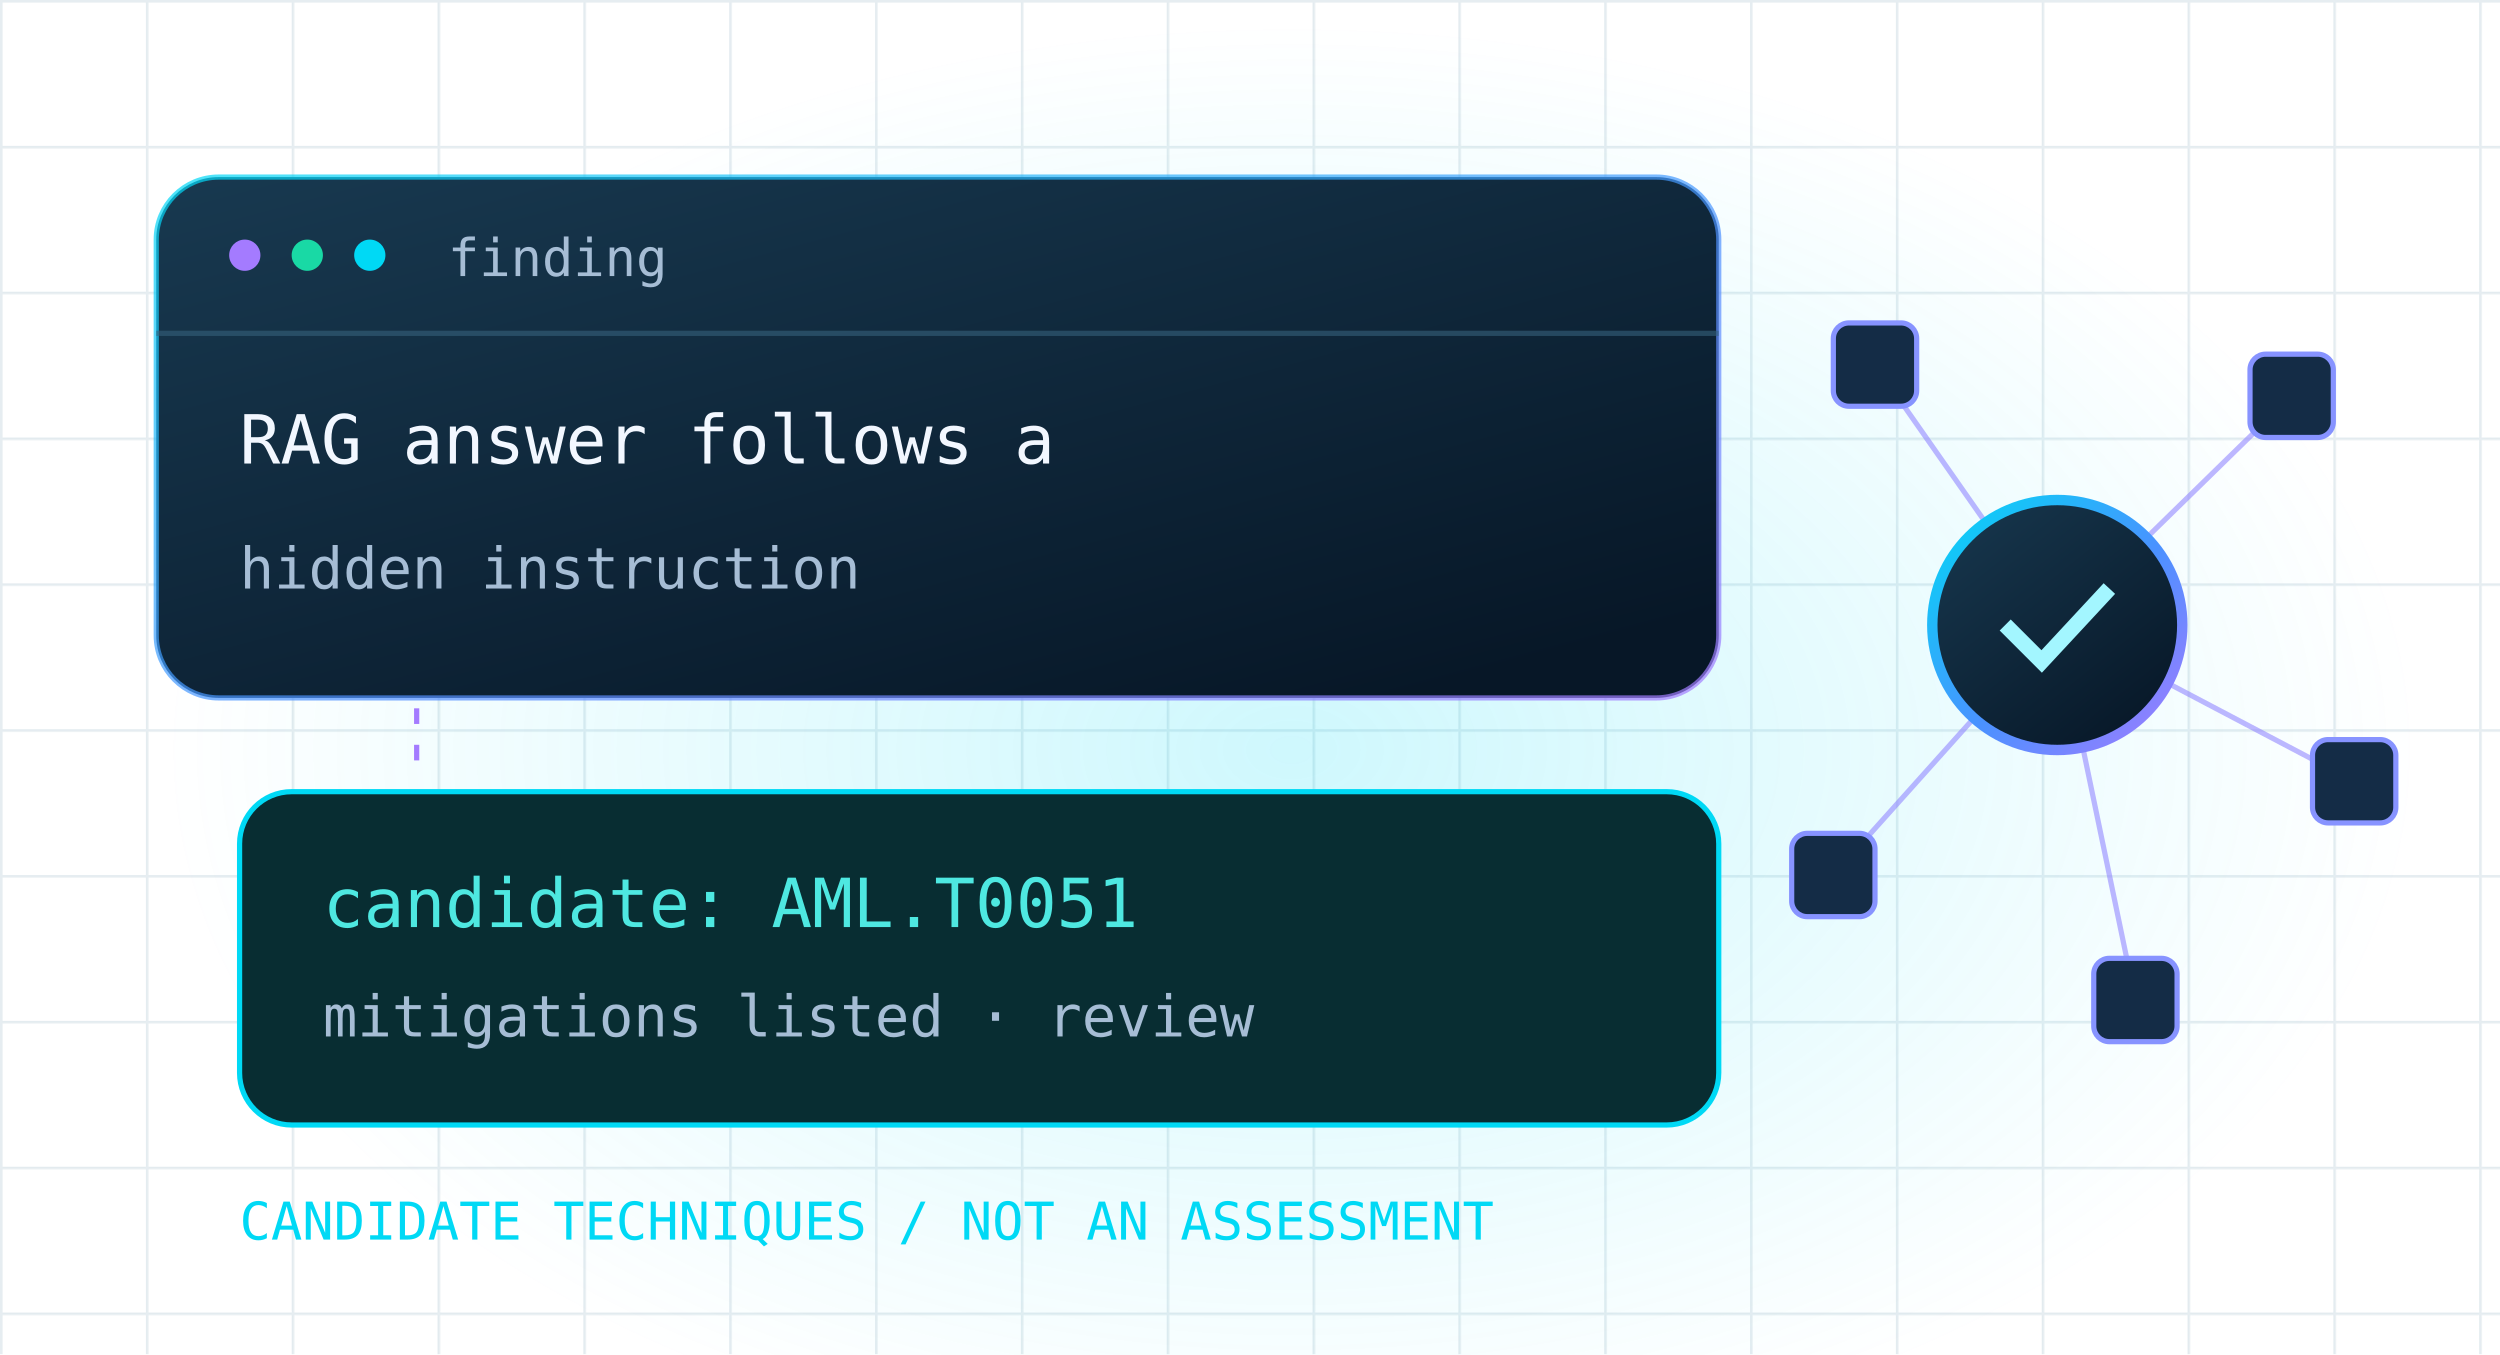
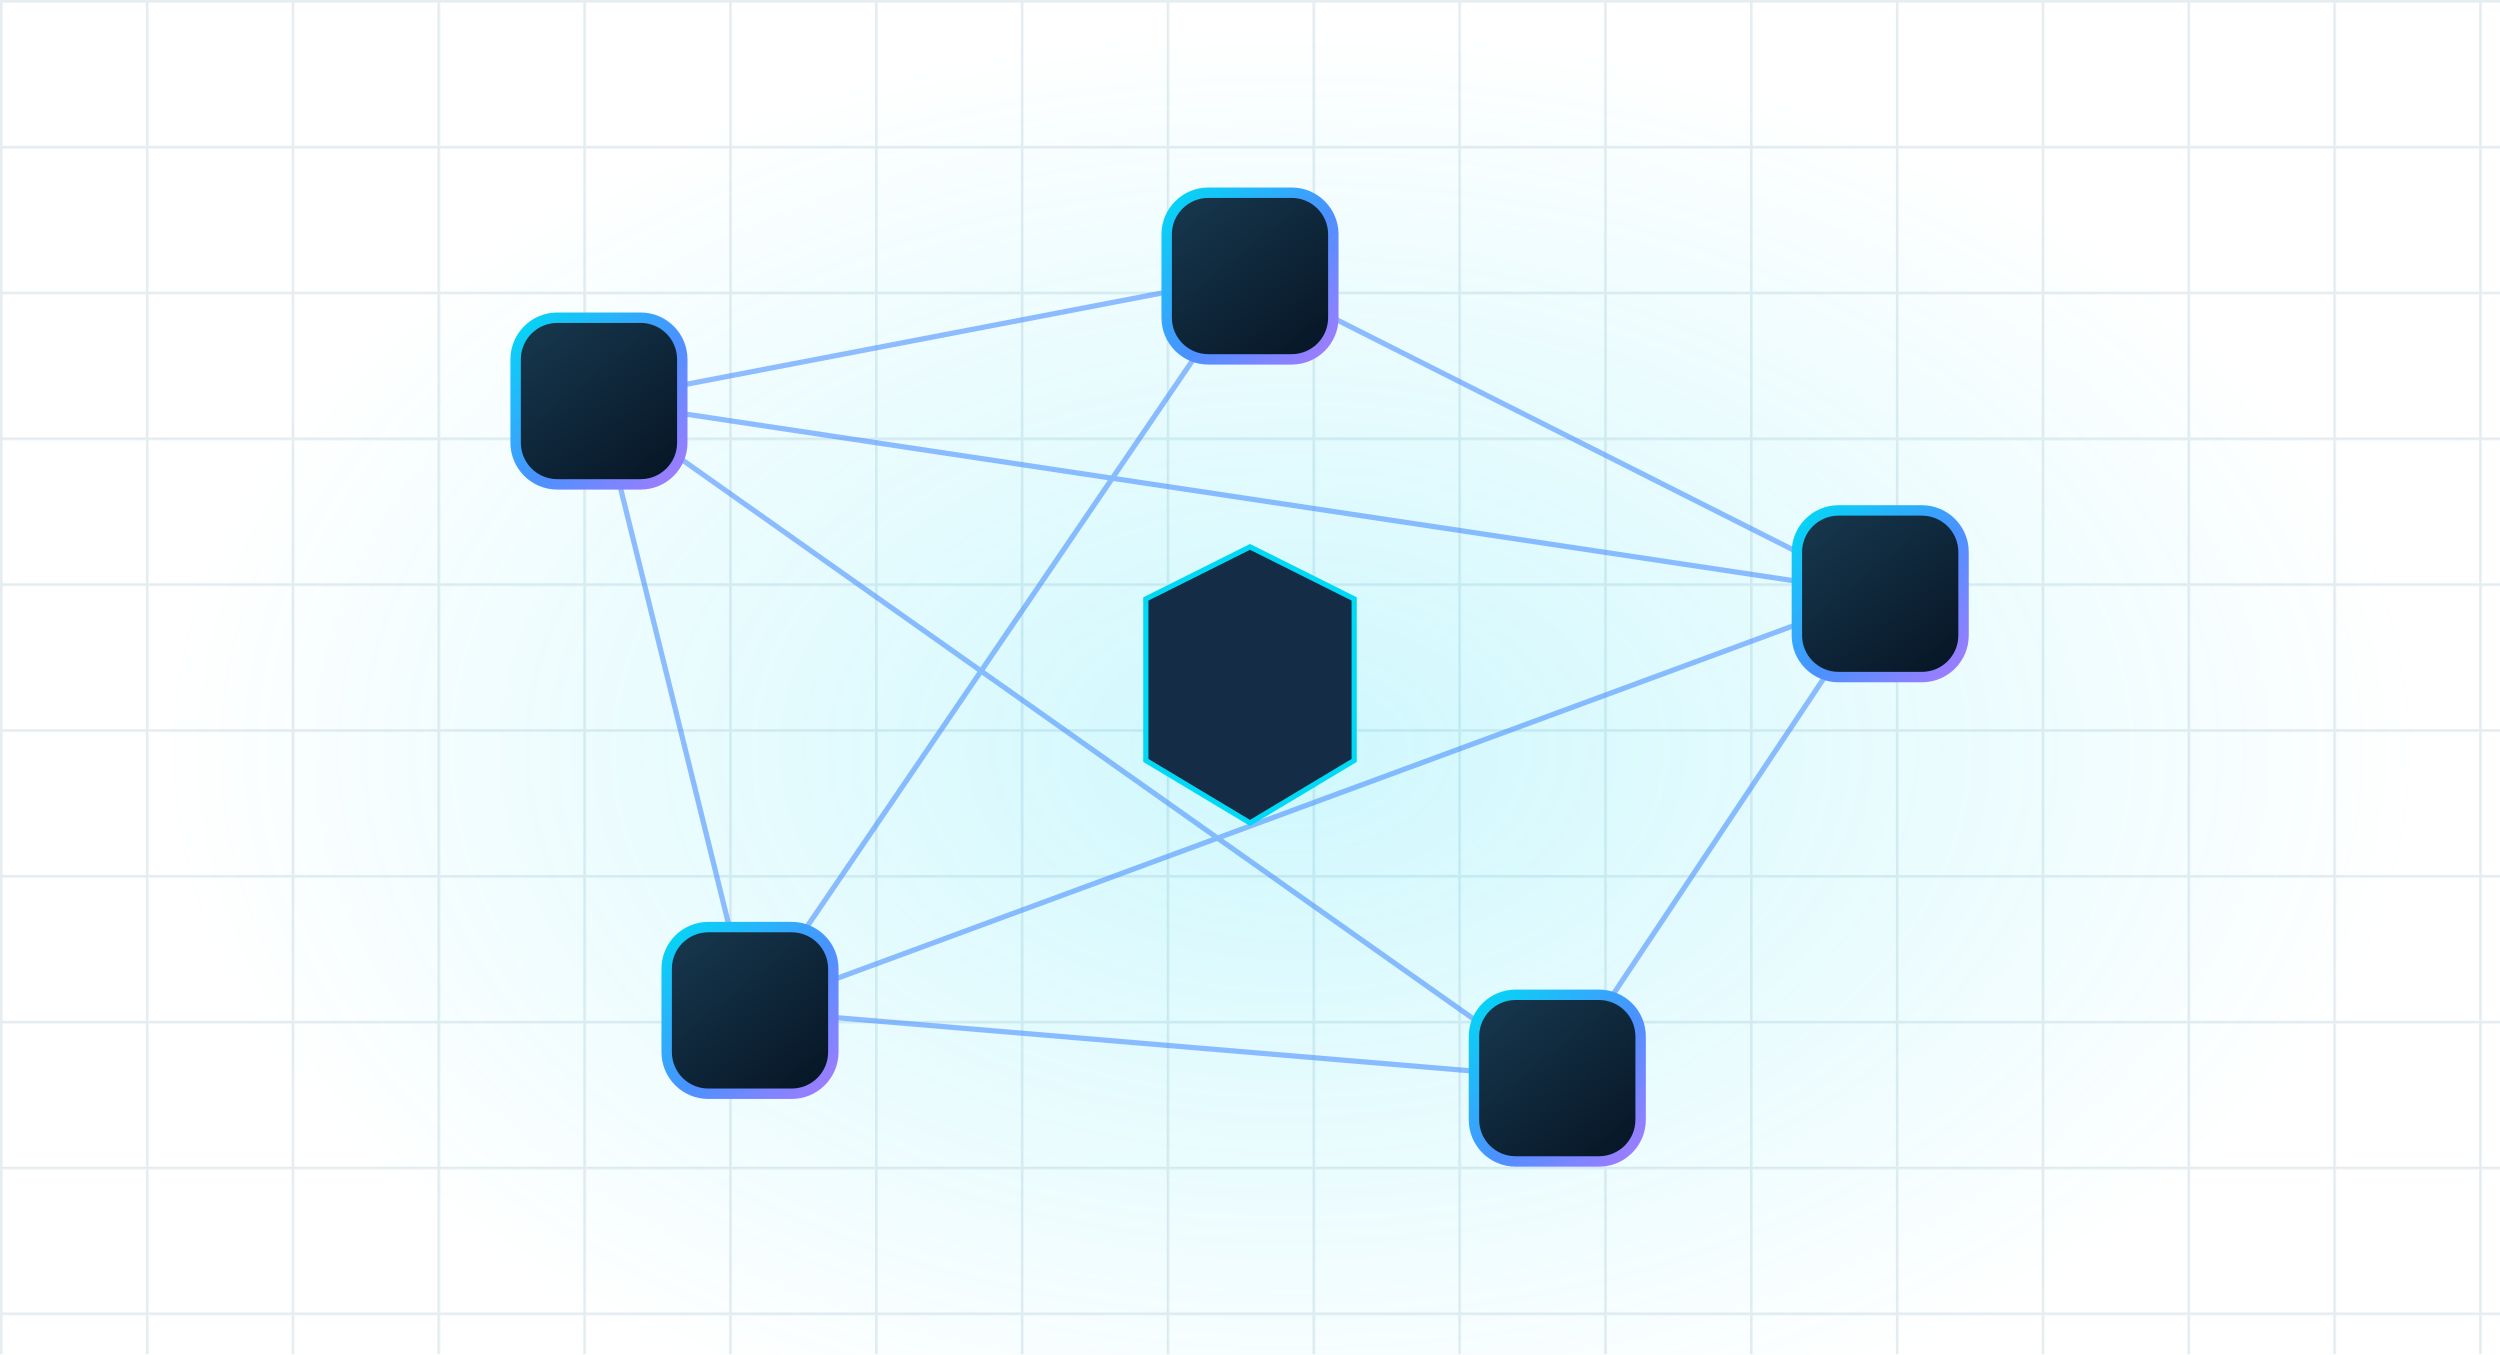
<svg xmlns="http://www.w3.org/2000/svg" viewBox="0 0 480 260" fill="none">
  <defs>
    <linearGradient id="edge" x2="1" y2="1">
      <stop stop-color="#00d9f5" />
      <stop offset=".55" stop-color="#4b91ff" />
      <stop offset="1" stop-color="#a47bff" />
    </linearGradient>
    <linearGradient id="panel" x2=".8" y2="1">
      <stop stop-color="#183950" />
      <stop offset="1" stop-color="#071727" />
    </linearGradient>
    <radialGradient id="aura">
      <stop stop-color="#00d9f5" stop-opacity=".19" />
      <stop offset="1" stop-color="#00d9f5" stop-opacity="0" />
    </radialGradient>
    <pattern id="grid" width="28" height="28" patternUnits="userSpaceOnUse">
      <path d="M28 0H0v28" fill="none" stroke="#2b6a89" stroke-opacity=".12" />
    </pattern>
+     <filter id="glow" x="-30%" y="-30%" width="160%" height="160%">
+       <feGaussianBlur stdDeviation="2.5" />
+     </filter>
  </defs>
  <rect width="480" height="260" fill="url(#grid)" />
  <ellipse cx="248" cy="144" rx="215" ry="140" fill="url(#aura)" />
-   <g stroke="#887cfe" stroke-opacity=".55">
-     <path d="M395 120 360 70M395 120 440 76M395 120 452 150M395 120 410 192M395 120 352 168" />
+   <g stroke="#4b91ff" stroke-opacity=".6">
+     <path d="M115 77 240 53l121 61-62 93-155-13-29-117 184 130M240 53l-96 141 217-80M115 77l246 37" />
  </g>
-   <g fill="#142c46" stroke="#8793ff">
-     <rect x="352" y="62" width="16" height="16" rx="3" />
-     <rect x="432" y="68" width="16" height="16" rx="3" />
-     <rect x="444" y="142" width="16" height="16" rx="3" />
-     <rect x="402" y="184" width="16" height="16" rx="3" />
-     <rect x="344" y="160" width="16" height="16" rx="3" />
-   </g>
-   <circle cx="395" cy="120" r="24" fill="url(#panel)" stroke="url(#edge)" stroke-width="2" />
-   <path d="m385 120 7 7 13-14" stroke="#a3f6ff" stroke-width="3" fill="none" />
-   <rect x="30" y="34" width="300" height="100" rx="12" fill="url(#panel)" stroke="url(#edge)" stroke-opacity=".7" />
-   <path d="M30 64H330" stroke="#36617b" stroke-opacity=".6" />
-   <circle cx="47" cy="49" r="3" fill="#a47bff" />
-   <circle cx="59" cy="49" r="3" fill="#19d9a5" />
-   <circle cx="71" cy="49" r="3" fill="#00d9f5" />
-   <text x="86" y="53" fill="#a6bdd5" font-size="10" font-family="ui-monospace,monospace">finding</text>
-   <text x="46" y="89" fill="#f2f7ff" font-size="13" font-family="ui-monospace,monospace">RAG answer follows a</text>
-   <text x="46" y="113" fill="#a6bdd5" font-size="11" font-family="ui-monospace,monospace">hidden instruction</text>
-   <path d="M80 136v14" stroke="#a47bff" stroke-dasharray="3 4" />
-   <rect x="46" y="152" width="284" height="64" rx="10" fill="#082d32" stroke="#00d9f5" />
-   <text x="62" y="178" fill="#4ee8e1" font-size="13" font-family="ui-monospace,monospace">candidate: AML.T0051</text>
-   <text x="62" y="199" fill="#a6bdd5" font-size="11" font-family="ui-monospace,monospace">mitigations listed · review</text>
-   <text x="46" y="238" fill="#00d9f5" font-size="10" font-family="ui-monospace,monospace">CANDIDATE TECHNIQUES / NOT AN ASSESSMENT</text>
+   <rect x="99" y="61" width="32" height="32" rx="8" fill="url(#panel)" stroke="url(#edge)" stroke-width="2" />
+   <rect x="224" y="37" width="32" height="32" rx="8" fill="url(#panel)" stroke="url(#edge)" stroke-width="2" />
+   <rect x="345" y="98" width="32" height="32" rx="8" fill="url(#panel)" stroke="url(#edge)" stroke-width="2" />
+   <rect x="283" y="191" width="32" height="32" rx="8" fill="url(#panel)" stroke="url(#edge)" stroke-width="2" />
+   <rect x="128" y="178" width="32" height="32" rx="8" fill="url(#panel)" stroke="url(#edge)" stroke-width="2" />
+   <path d="m220 115 20-10 20 10v31l-20 12-20-12Z" fill="#142c46" stroke="#00d9f5" />
</svg>
